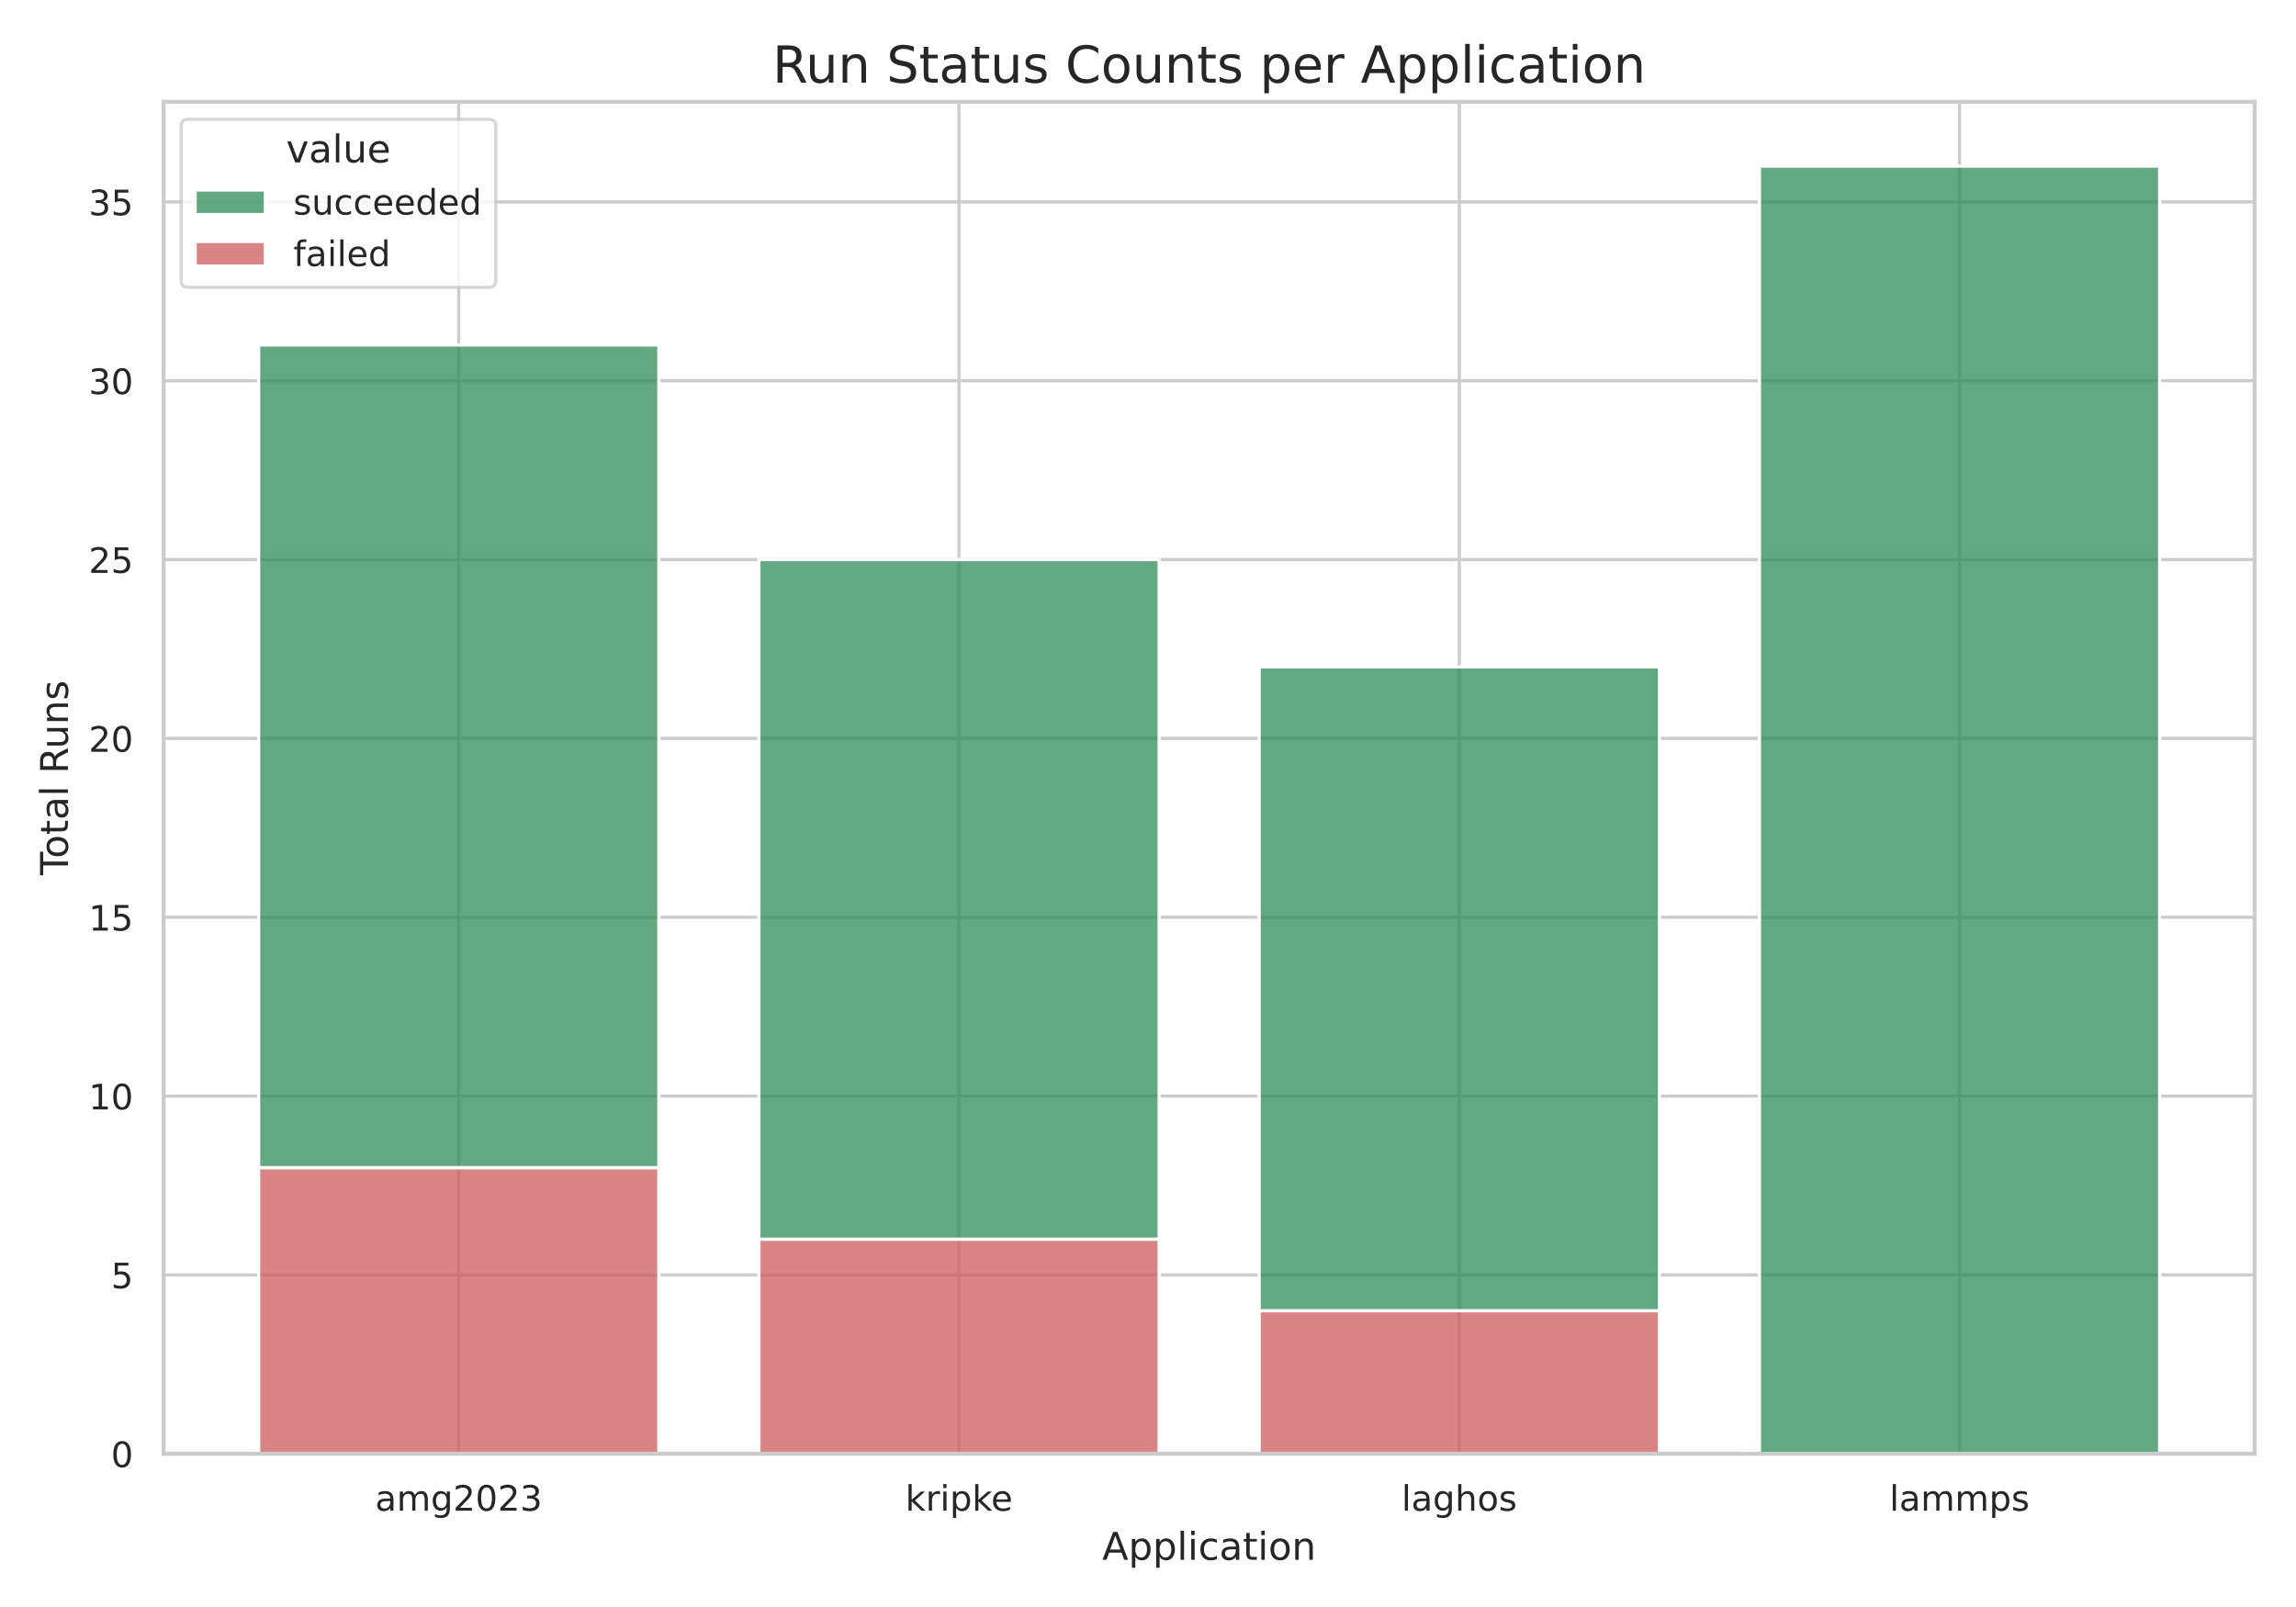
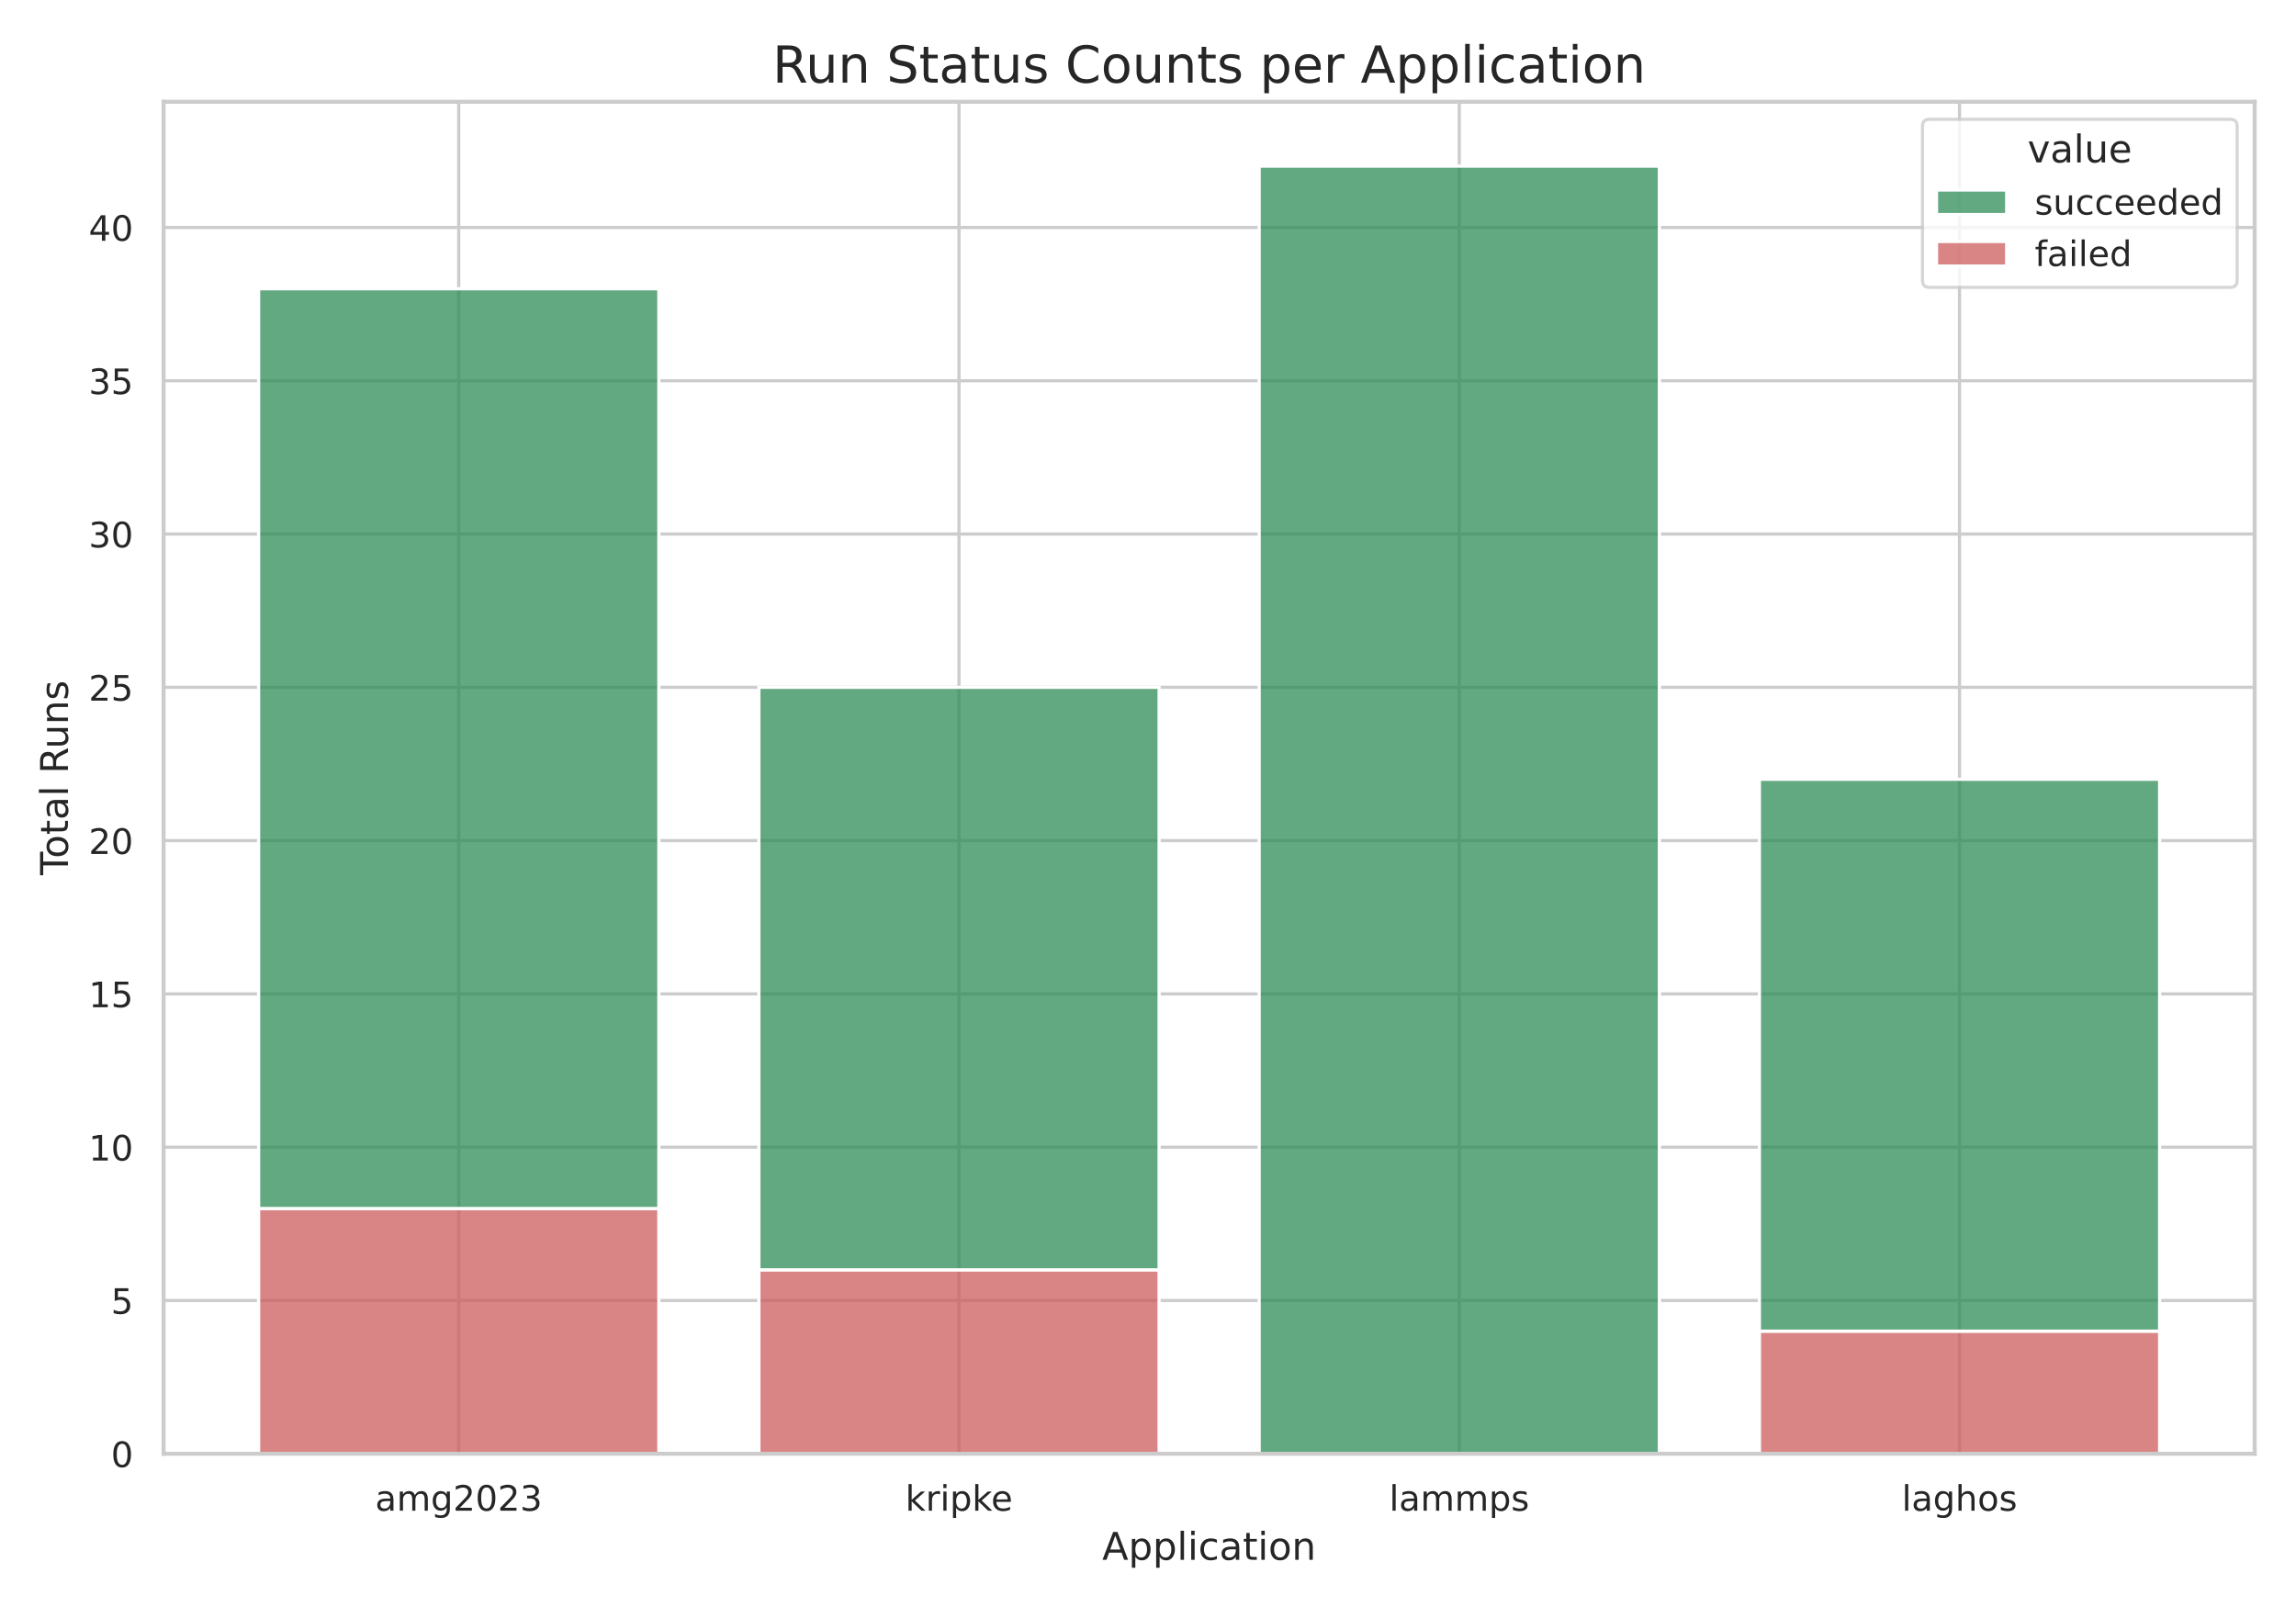
<svg xmlns="http://www.w3.org/2000/svg" xmlns:xlink="http://www.w3.org/1999/xlink" width="720pt" height="504pt" viewBox="0 0 720 504" version="1.1">
  <defs>
    <style type="text/css">*{stroke-linejoin: round; stroke-linecap: butt}</style>
  </defs>
  <g id="figure_1">
    <g id="patch_1">
      <path d="M 0 504  L 720 504  L 720 0  L 0 0  z " style="fill: #ffffff" />
    </g>
    <g id="axes_1">
      <g id="patch_2">
        <path d="M 51.3 455.94  L 707.04 455.94  L 707.04 31.92  L 51.3 31.92  z " style="fill: #ffffff" />
      </g>
      <g id="matplotlib.axis_1">
        <g id="xtick_1">
          <g id="line2d_1">
-             <path d="M 143.857 455.94  L 143.857 31.92  " clip-path="url(#pb2e0a5b4c3)" style="fill: none; stroke: #cccccc; stroke-linecap: round" />
+             <path d="M 143.857 455.94  L 143.857 31.92  " clip-path="url(#pb00f6d58a2)" style="fill: none; stroke: #cccccc; stroke-linecap: round" />
          </g>
          <g id="text_1">
            <g style="fill: #262626" transform="translate(117.6397 473.7983) scale(0.11 -0.11)">
              <defs>
                <path id="DejaVuSans-61" d="M 2194 1759  Q 1497 1759 1228 1600  Q 959 1441 959 1056  Q 959 750 1161 570  Q 1363 391 1709 391  Q 2188 391 2477 730  Q 2766 1069 2766 1631  L 2766 1759  L 2194 1759  z M 3341 1997  L 3341 0  L 2766 0  L 2766 531  Q 2569 213 2275 61  Q 1981 -91 1556 -91  Q 1019 -91 701 211  Q 384 513 384 1019  Q 384 1609 779 1909  Q 1175 2209 1959 2209  L 2766 2209  L 2766 2266  Q 2766 2663 2505 2880  Q 2244 3097 1772 3097  Q 1472 3097 1187 3025  Q 903 2953 641 2809  L 641 3341  Q 956 3463 1253 3523  Q 1550 3584 1831 3584  Q 2591 3584 2966 3190  Q 3341 2797 3341 1997  z " transform="scale(0.015625)" />
                <path id="DejaVuSans-6d" d="M 3328 2828  Q 3544 3216 3844 3400  Q 4144 3584 4550 3584  Q 5097 3584 5394 3201  Q 5691 2819 5691 2113  L 5691 0  L 5113 0  L 5113 2094  Q 5113 2597 4934 2840  Q 4756 3084 4391 3084  Q 3944 3084 3684 2787  Q 3425 2491 3425 1978  L 3425 0  L 2847 0  L 2847 2094  Q 2847 2600 2669 2842  Q 2491 3084 2119 3084  Q 1678 3084 1418 2786  Q 1159 2488 1159 1978  L 1159 0  L 581 0  L 581 3500  L 1159 3500  L 1159 2956  Q 1356 3278 1631 3431  Q 1906 3584 2284 3584  Q 2666 3584 2933 3390  Q 3200 3197 3328 2828  z " transform="scale(0.015625)" />
                <path id="DejaVuSans-67" d="M 2906 1791  Q 2906 2416 2648 2759  Q 2391 3103 1925 3103  Q 1463 3103 1205 2759  Q 947 2416 947 1791  Q 947 1169 1205 825  Q 1463 481 1925 481  Q 2391 481 2648 825  Q 2906 1169 2906 1791  z M 3481 434  Q 3481 -459 3084 -895  Q 2688 -1331 1869 -1331  Q 1566 -1331 1297 -1286  Q 1028 -1241 775 -1147  L 775 -588  Q 1028 -725 1275 -790  Q 1522 -856 1778 -856  Q 2344 -856 2625 -561  Q 2906 -266 2906 331  L 2906 616  Q 2728 306 2450 153  Q 2172 0 1784 0  Q 1141 0 747 490  Q 353 981 353 1791  Q 353 2603 747 3093  Q 1141 3584 1784 3584  Q 2172 3584 2450 3431  Q 2728 3278 2906 2969  L 2906 3500  L 3481 3500  L 3481 434  z " transform="scale(0.015625)" />
                <path id="DejaVuSans-32" d="M 1228 531  L 3431 531  L 3431 0  L 469 0  L 469 531  Q 828 903 1448 1529  Q 2069 2156 2228 2338  Q 2531 2678 2651 2914  Q 2772 3150 2772 3378  Q 2772 3750 2511 3984  Q 2250 4219 1831 4219  Q 1534 4219 1204 4116  Q 875 4013 500 3803  L 500 4441  Q 881 4594 1212 4672  Q 1544 4750 1819 4750  Q 2544 4750 2975 4387  Q 3406 4025 3406 3419  Q 3406 3131 3298 2873  Q 3191 2616 2906 2266  Q 2828 2175 2409 1742  Q 1991 1309 1228 531  z " transform="scale(0.015625)" />
                <path id="DejaVuSans-30" d="M 2034 4250  Q 1547 4250 1301 3770  Q 1056 3291 1056 2328  Q 1056 1369 1301 889  Q 1547 409 2034 409  Q 2525 409 2770 889  Q 3016 1369 3016 2328  Q 3016 3291 2770 3770  Q 2525 4250 2034 4250  z M 2034 4750  Q 2819 4750 3233 4129  Q 3647 3509 3647 2328  Q 3647 1150 3233 529  Q 2819 -91 2034 -91  Q 1250 -91 836 529  Q 422 1150 422 2328  Q 422 3509 836 4129  Q 1250 4750 2034 4750  z " transform="scale(0.015625)" />
                <path id="DejaVuSans-33" d="M 2597 2516  Q 3050 2419 3304 2112  Q 3559 1806 3559 1356  Q 3559 666 3084 287  Q 2609 -91 1734 -91  Q 1441 -91 1130 -33  Q 819 25 488 141  L 488 750  Q 750 597 1062 519  Q 1375 441 1716 441  Q 2309 441 2620 675  Q 2931 909 2931 1356  Q 2931 1769 2642 2001  Q 2353 2234 1838 2234  L 1294 2234  L 1294 2753  L 1863 2753  Q 2328 2753 2575 2939  Q 2822 3125 2822 3475  Q 2822 3834 2567 4026  Q 2313 4219 1838 4219  Q 1578 4219 1281 4162  Q 984 4106 628 3988  L 628 4550  Q 988 4650 1302 4700  Q 1616 4750 1894 4750  Q 2613 4750 3031 4423  Q 3450 4097 3450 3541  Q 3450 3153 3228 2886  Q 3006 2619 2597 2516  z " transform="scale(0.015625)" />
              </defs>
              <use xlink:href="#DejaVuSans-61" />
              <use xlink:href="#DejaVuSans-6d" x="61.279" />
              <use xlink:href="#DejaVuSans-67" x="158.691" />
              <use xlink:href="#DejaVuSans-32" x="222.168" />
              <use xlink:href="#DejaVuSans-30" x="285.791" />
              <use xlink:href="#DejaVuSans-32" x="349.414" />
              <use xlink:href="#DejaVuSans-33" x="413.037" />
            </g>
          </g>
        </g>
        <g id="xtick_2">
          <g id="line2d_2">
-             <path d="M 300.732 455.94  L 300.732 31.92  " clip-path="url(#pb2e0a5b4c3)" style="fill: none; stroke: #cccccc; stroke-linecap: round" />
+             <path d="M 300.732 455.94  L 300.732 31.92  " clip-path="url(#pb00f6d58a2)" style="fill: none; stroke: #cccccc; stroke-linecap: round" />
          </g>
          <g id="text_2">
            <g style="fill: #262626" transform="translate(283.897 473.7983) scale(0.11 -0.11)">
              <defs>
                <path id="DejaVuSans-6b" d="M 581 4863  L 1159 4863  L 1159 1991  L 2875 3500  L 3609 3500  L 1753 1863  L 3688 0  L 2938 0  L 1159 1709  L 1159 0  L 581 0  L 581 4863  z " transform="scale(0.015625)" />
                <path id="DejaVuSans-72" d="M 2631 2963  Q 2534 3019 2420 3045  Q 2306 3072 2169 3072  Q 1681 3072 1420 2755  Q 1159 2438 1159 1844  L 1159 0  L 581 0  L 581 3500  L 1159 3500  L 1159 2956  Q 1341 3275 1631 3429  Q 1922 3584 2338 3584  Q 2397 3584 2469 3576  Q 2541 3569 2628 3553  L 2631 2963  z " transform="scale(0.015625)" />
                <path id="DejaVuSans-69" d="M 603 3500  L 1178 3500  L 1178 0  L 603 0  L 603 3500  z M 603 4863  L 1178 4863  L 1178 4134  L 603 4134  L 603 4863  z " transform="scale(0.015625)" />
                <path id="DejaVuSans-70" d="M 1159 525  L 1159 -1331  L 581 -1331  L 581 3500  L 1159 3500  L 1159 2969  Q 1341 3281 1617 3432  Q 1894 3584 2278 3584  Q 2916 3584 3314 3078  Q 3713 2572 3713 1747  Q 3713 922 3314 415  Q 2916 -91 2278 -91  Q 1894 -91 1617 61  Q 1341 213 1159 525  z M 3116 1747  Q 3116 2381 2855 2742  Q 2594 3103 2138 3103  Q 1681 3103 1420 2742  Q 1159 2381 1159 1747  Q 1159 1113 1420 752  Q 1681 391 2138 391  Q 2594 391 2855 752  Q 3116 1113 3116 1747  z " transform="scale(0.015625)" />
                <path id="DejaVuSans-65" d="M 3597 1894  L 3597 1613  L 953 1613  Q 991 1019 1311 708  Q 1631 397 2203 397  Q 2534 397 2845 478  Q 3156 559 3463 722  L 3463 178  Q 3153 47 2828 -22  Q 2503 -91 2169 -91  Q 1331 -91 842 396  Q 353 884 353 1716  Q 353 2575 817 3079  Q 1281 3584 2069 3584  Q 2775 3584 3186 3129  Q 3597 2675 3597 1894  z M 3022 2063  Q 3016 2534 2758 2815  Q 2500 3097 2075 3097  Q 1594 3097 1305 2825  Q 1016 2553 972 2059  L 3022 2063  z " transform="scale(0.015625)" />
              </defs>
              <use xlink:href="#DejaVuSans-6b" />
              <use xlink:href="#DejaVuSans-72" x="57.91" />
              <use xlink:href="#DejaVuSans-69" x="99.023" />
              <use xlink:href="#DejaVuSans-70" x="126.807" />
              <use xlink:href="#DejaVuSans-6b" x="190.283" />
              <use xlink:href="#DejaVuSans-65" x="244.568" />
            </g>
          </g>
        </g>
        <g id="xtick_3">
          <g id="line2d_3">
-             <path d="M 457.608 455.94  L 457.608 31.92  " clip-path="url(#pb2e0a5b4c3)" style="fill: none; stroke: #cccccc; stroke-linecap: round" />
+             <path d="M 457.608 455.94  L 457.608 31.92  " clip-path="url(#pb00f6d58a2)" style="fill: none; stroke: #cccccc; stroke-linecap: round" />
          </g>
          <g id="text_3">
-             <g style="fill: #262626" transform="translate(439.5016 473.7983) scale(0.11 -0.11)">
+             <g style="fill: #262626" transform="translate(435.6379 473.7983) scale(0.11 -0.11)">
              <defs>
                <path id="DejaVuSans-6c" d="M 603 4863  L 1178 4863  L 1178 0  L 603 0  L 603 4863  z " transform="scale(0.015625)" />
+                 <path id="DejaVuSans-73" d="M 2834 3397  L 2834 2853  Q 2591 2978 2328 3040  Q 2066 3103 1784 3103  Q 1356 3103 1142 2972  Q 928 2841 928 2578  Q 928 2378 1081 2264  Q 1234 2150 1697 2047  L 1894 2003  Q 2506 1872 2764 1633  Q 3022 1394 3022 966  Q 3022 478 2636 193  Q 2250 -91 1575 -91  Q 1294 -91 989 -36  Q 684 19 347 128  L 347 722  Q 666 556 975 473  Q 1284 391 1588 391  Q 1994 391 2212 530  Q 2431 669 2431 922  Q 2431 1156 2273 1281  Q 2116 1406 1581 1522  L 1381 1569  Q 847 1681 609 1914  Q 372 2147 372 2553  Q 372 3047 722 3315  Q 1072 3584 1716 3584  Q 2034 3584 2315 3537  Q 2597 3491 2834 3397  z " transform="scale(0.015625)" />
+               </defs>
+               <use xlink:href="#DejaVuSans-6c" />
+               <use xlink:href="#DejaVuSans-61" x="27.783" />
+               <use xlink:href="#DejaVuSans-6d" x="89.062" />
+               <use xlink:href="#DejaVuSans-6d" x="186.475" />
+               <use xlink:href="#DejaVuSans-70" x="283.887" />
+               <use xlink:href="#DejaVuSans-73" x="347.363" />
+             </g>
+           </g>
+         </g>
+         <g id="xtick_4">
+           <g id="line2d_4">
+             <path d="M 614.483 455.94  L 614.483 31.92  " clip-path="url(#pb00f6d58a2)" style="fill: none; stroke: #cccccc; stroke-linecap: round" />
+           </g>
+           <g id="text_4">
+             <g style="fill: #262626" transform="translate(596.3772 473.7983) scale(0.11 -0.11)">
+               <defs>
                <path id="DejaVuSans-68" d="M 3513 2113  L 3513 0  L 2938 0  L 2938 2094  Q 2938 2591 2744 2837  Q 2550 3084 2163 3084  Q 1697 3084 1428 2787  Q 1159 2491 1159 1978  L 1159 0  L 581 0  L 581 4863  L 1159 4863  L 1159 2956  Q 1366 3272 1645 3428  Q 1925 3584 2291 3584  Q 2894 3584 3203 3211  Q 3513 2838 3513 2113  z " transform="scale(0.015625)" />
                <path id="DejaVuSans-6f" d="M 1959 3097  Q 1497 3097 1228 2736  Q 959 2375 959 1747  Q 959 1119 1226 758  Q 1494 397 1959 397  Q 2419 397 2687 759  Q 2956 1122 2956 1747  Q 2956 2369 2687 2733  Q 2419 3097 1959 3097  z M 1959 3584  Q 2709 3584 3137 3096  Q 3566 2609 3566 1747  Q 3566 888 3137 398  Q 2709 -91 1959 -91  Q 1206 -91 779 398  Q 353 888 353 1747  Q 353 2609 779 3096  Q 1206 3584 1959 3584  z " transform="scale(0.015625)" />
-                 <path id="DejaVuSans-73" d="M 2834 3397  L 2834 2853  Q 2591 2978 2328 3040  Q 2066 3103 1784 3103  Q 1356 3103 1142 2972  Q 928 2841 928 2578  Q 928 2378 1081 2264  Q 1234 2150 1697 2047  L 1894 2003  Q 2506 1872 2764 1633  Q 3022 1394 3022 966  Q 3022 478 2636 193  Q 2250 -91 1575 -91  Q 1294 -91 989 -36  Q 684 19 347 128  L 347 722  Q 666 556 975 473  Q 1284 391 1588 391  Q 1994 391 2212 530  Q 2431 669 2431 922  Q 2431 1156 2273 1281  Q 2116 1406 1581 1522  L 1381 1569  Q 847 1681 609 1914  Q 372 2147 372 2553  Q 372 3047 722 3315  Q 1072 3584 1716 3584  Q 2034 3584 2315 3537  Q 2597 3491 2834 3397  z " transform="scale(0.015625)" />
              </defs>
              <use xlink:href="#DejaVuSans-6c" />
              <use xlink:href="#DejaVuSans-61" x="27.783" />
              <use xlink:href="#DejaVuSans-67" x="89.062" />
              <use xlink:href="#DejaVuSans-68" x="152.539" />
              <use xlink:href="#DejaVuSans-6f" x="215.918" />
              <use xlink:href="#DejaVuSans-73" x="277.1" />
-             </g>
-           </g>
-         </g>
-         <g id="xtick_4">
-           <g id="line2d_4">
-             <path d="M 614.483 455.94  L 614.483 31.92  " clip-path="url(#pb2e0a5b4c3)" style="fill: none; stroke: #cccccc; stroke-linecap: round" />
-           </g>
-           <g id="text_4">
-             <g style="fill: #262626" transform="translate(592.5135 473.7983) scale(0.11 -0.11)">
-               <use xlink:href="#DejaVuSans-6c" />
-               <use xlink:href="#DejaVuSans-61" x="27.783" />
-               <use xlink:href="#DejaVuSans-6d" x="89.062" />
-               <use xlink:href="#DejaVuSans-6d" x="186.475" />
-               <use xlink:href="#DejaVuSans-70" x="283.887" />
-               <use xlink:href="#DejaVuSans-73" x="347.363" />
            </g>
          </g>
        </g>
        <g id="text_5">
          <g style="fill: #262626" transform="translate(345.645 489.2041) scale(0.12 -0.12)">
            <defs>
              <path id="DejaVuSans-41" d="M 2188 4044  L 1331 1722  L 3047 1722  L 2188 4044  z M 1831 4666  L 2547 4666  L 4325 0  L 3669 0  L 3244 1197  L 1141 1197  L 716 0  L 50 0  L 1831 4666  z " transform="scale(0.015625)" />
              <path id="DejaVuSans-63" d="M 3122 3366  L 3122 2828  Q 2878 2963 2633 3030  Q 2388 3097 2138 3097  Q 1578 3097 1268 2742  Q 959 2388 959 1747  Q 959 1106 1268 751  Q 1578 397 2138 397  Q 2388 397 2633 464  Q 2878 531 3122 666  L 3122 134  Q 2881 22 2623 -34  Q 2366 -91 2075 -91  Q 1284 -91 818 406  Q 353 903 353 1747  Q 353 2603 823 3093  Q 1294 3584 2113 3584  Q 2378 3584 2631 3529  Q 2884 3475 3122 3366  z " transform="scale(0.015625)" />
              <path id="DejaVuSans-74" d="M 1172 4494  L 1172 3500  L 2356 3500  L 2356 3053  L 1172 3053  L 1172 1153  Q 1172 725 1289 603  Q 1406 481 1766 481  L 2356 481  L 2356 0  L 1766 0  Q 1100 0 847 248  Q 594 497 594 1153  L 594 3053  L 172 3053  L 172 3500  L 594 3500  L 594 4494  L 1172 4494  z " transform="scale(0.015625)" />
              <path id="DejaVuSans-6e" d="M 3513 2113  L 3513 0  L 2938 0  L 2938 2094  Q 2938 2591 2744 2837  Q 2550 3084 2163 3084  Q 1697 3084 1428 2787  Q 1159 2491 1159 1978  L 1159 0  L 581 0  L 581 3500  L 1159 3500  L 1159 2956  Q 1366 3272 1645 3428  Q 1925 3584 2291 3584  Q 2894 3584 3203 3211  Q 3513 2838 3513 2113  z " transform="scale(0.015625)" />
            </defs>
            <use xlink:href="#DejaVuSans-41" />
            <use xlink:href="#DejaVuSans-70" x="68.408" />
            <use xlink:href="#DejaVuSans-70" x="131.885" />
            <use xlink:href="#DejaVuSans-6c" x="195.361" />
            <use xlink:href="#DejaVuSans-69" x="223.145" />
            <use xlink:href="#DejaVuSans-63" x="250.928" />
            <use xlink:href="#DejaVuSans-61" x="305.908" />
            <use xlink:href="#DejaVuSans-74" x="367.188" />
            <use xlink:href="#DejaVuSans-69" x="406.396" />
            <use xlink:href="#DejaVuSans-6f" x="434.18" />
            <use xlink:href="#DejaVuSans-6e" x="495.361" />
          </g>
        </g>
      </g>
      <g id="matplotlib.axis_2">
        <g id="ytick_1">
          <g id="line2d_5">
-             <path d="M 51.3 455.94  L 707.04 455.94  " clip-path="url(#pb2e0a5b4c3)" style="fill: none; stroke: #cccccc; stroke-linecap: round" />
+             <path d="M 51.3 455.94  L 707.04 455.94  " clip-path="url(#pb00f6d58a2)" style="fill: none; stroke: #cccccc; stroke-linecap: round" />
          </g>
          <g id="text_6">
            <g style="fill: #262626" transform="translate(34.80125 460.1191) scale(0.11 -0.11)">
              <use xlink:href="#DejaVuSans-30" />
            </g>
          </g>
        </g>
        <g id="ytick_2">
          <g id="line2d_6">
-             <path d="M 51.3 399.853  L 707.04 399.853  " clip-path="url(#pb2e0a5b4c3)" style="fill: none; stroke: #cccccc; stroke-linecap: round" />
+             <path d="M 51.3 407.865  L 707.04 407.865  " clip-path="url(#pb00f6d58a2)" style="fill: none; stroke: #cccccc; stroke-linecap: round" />
          </g>
          <g id="text_7">
-             <g style="fill: #262626" transform="translate(34.80125 404.0318) scale(0.11 -0.11)">
+             <g style="fill: #262626" transform="translate(34.80125 412.0443) scale(0.11 -0.11)">
              <defs>
                <path id="DejaVuSans-35" d="M 691 4666  L 3169 4666  L 3169 4134  L 1269 4134  L 1269 2991  Q 1406 3038 1543 3061  Q 1681 3084 1819 3084  Q 2600 3084 3056 2656  Q 3513 2228 3513 1497  Q 3513 744 3044 326  Q 2575 -91 1722 -91  Q 1428 -91 1123 -41  Q 819 9 494 109  L 494 744  Q 775 591 1075 516  Q 1375 441 1709 441  Q 2250 441 2565 725  Q 2881 1009 2881 1497  Q 2881 1984 2565 2268  Q 2250 2553 1709 2553  Q 1456 2553 1204 2497  Q 953 2441 691 2322  L 691 4666  z " transform="scale(0.015625)" />
              </defs>
              <use xlink:href="#DejaVuSans-35" />
            </g>
          </g>
        </g>
        <g id="ytick_3">
          <g id="line2d_7">
-             <path d="M 51.3 343.765  L 707.04 343.765  " clip-path="url(#pb2e0a5b4c3)" style="fill: none; stroke: #cccccc; stroke-linecap: round" />
+             <path d="M 51.3 359.79  L 707.04 359.79  " clip-path="url(#pb00f6d58a2)" style="fill: none; stroke: #cccccc; stroke-linecap: round" />
          </g>
          <g id="text_8">
-             <g style="fill: #262626" transform="translate(27.8025 347.9445) scale(0.11 -0.11)">
+             <g style="fill: #262626" transform="translate(27.8025 363.9695) scale(0.11 -0.11)">
              <defs>
                <path id="DejaVuSans-31" d="M 794 531  L 1825 531  L 1825 4091  L 703 3866  L 703 4441  L 1819 4666  L 2450 4666  L 2450 531  L 3481 531  L 3481 0  L 794 0  L 794 531  z " transform="scale(0.015625)" />
              </defs>
              <use xlink:href="#DejaVuSans-31" />
              <use xlink:href="#DejaVuSans-30" x="63.623" />
            </g>
          </g>
        </g>
        <g id="ytick_4">
          <g id="line2d_8">
-             <path d="M 51.3 287.678  L 707.04 287.678  " clip-path="url(#pb2e0a5b4c3)" style="fill: none; stroke: #cccccc; stroke-linecap: round" />
+             <path d="M 51.3 311.716  L 707.04 311.716  " clip-path="url(#pb00f6d58a2)" style="fill: none; stroke: #cccccc; stroke-linecap: round" />
          </g>
          <g id="text_9">
-             <g style="fill: #262626" transform="translate(27.8025 291.8572) scale(0.11 -0.11)">
+             <g style="fill: #262626" transform="translate(27.8025 315.8947) scale(0.11 -0.11)">
              <use xlink:href="#DejaVuSans-31" />
              <use xlink:href="#DejaVuSans-35" x="63.623" />
            </g>
          </g>
        </g>
        <g id="ytick_5">
          <g id="line2d_9">
-             <path d="M 51.3 231.591  L 707.04 231.591  " clip-path="url(#pb2e0a5b4c3)" style="fill: none; stroke: #cccccc; stroke-linecap: round" />
+             <path d="M 51.3 263.641  L 707.04 263.641  " clip-path="url(#pb00f6d58a2)" style="fill: none; stroke: #cccccc; stroke-linecap: round" />
          </g>
          <g id="text_10">
-             <g style="fill: #262626" transform="translate(27.8025 235.7699) scale(0.11 -0.11)">
+             <g style="fill: #262626" transform="translate(27.8025 267.8198) scale(0.11 -0.11)">
              <use xlink:href="#DejaVuSans-32" />
              <use xlink:href="#DejaVuSans-30" x="63.623" />
            </g>
          </g>
        </g>
        <g id="ytick_6">
          <g id="line2d_10">
-             <path d="M 51.3 175.503  L 707.04 175.503  " clip-path="url(#pb2e0a5b4c3)" style="fill: none; stroke: #cccccc; stroke-linecap: round" />
+             <path d="M 51.3 215.566  L 707.04 215.566  " clip-path="url(#pb00f6d58a2)" style="fill: none; stroke: #cccccc; stroke-linecap: round" />
          </g>
          <g id="text_11">
-             <g style="fill: #262626" transform="translate(27.8025 179.6826) scale(0.11 -0.11)">
+             <g style="fill: #262626" transform="translate(27.8025 219.745) scale(0.11 -0.11)">
              <use xlink:href="#DejaVuSans-32" />
              <use xlink:href="#DejaVuSans-35" x="63.623" />
            </g>
          </g>
        </g>
        <g id="ytick_7">
          <g id="line2d_11">
-             <path d="M 51.3 119.416  L 707.04 119.416  " clip-path="url(#pb2e0a5b4c3)" style="fill: none; stroke: #cccccc; stroke-linecap: round" />
+             <path d="M 51.3 167.491  L 707.04 167.491  " clip-path="url(#pb00f6d58a2)" style="fill: none; stroke: #cccccc; stroke-linecap: round" />
          </g>
          <g id="text_12">
+             <g style="fill: #262626" transform="translate(27.8025 171.6702) scale(0.11 -0.11)">
+               <use xlink:href="#DejaVuSans-33" />
+               <use xlink:href="#DejaVuSans-30" x="63.623" />
+             </g>
+           </g>
+         </g>
+         <g id="ytick_8">
+           <g id="line2d_12">
+             <path d="M 51.3 119.416  L 707.04 119.416  " clip-path="url(#pb00f6d58a2)" style="fill: none; stroke: #cccccc; stroke-linecap: round" />
+           </g>
+           <g id="text_13">
            <g style="fill: #262626" transform="translate(27.8025 123.5953) scale(0.11 -0.11)">
              <use xlink:href="#DejaVuSans-33" />
+               <use xlink:href="#DejaVuSans-35" x="63.623" />
+             </g>
+           </g>
+         </g>
+         <g id="ytick_9">
+           <g id="line2d_13">
+             <path d="M 51.3 71.341  L 707.04 71.341  " clip-path="url(#pb00f6d58a2)" style="fill: none; stroke: #cccccc; stroke-linecap: round" />
+           </g>
+           <g id="text_14">
+             <g style="fill: #262626" transform="translate(27.8025 75.5205) scale(0.11 -0.11)">
+               <defs>
+                 <path id="DejaVuSans-34" d="M 2419 4116  L 825 1625  L 2419 1625  L 2419 4116  z M 2253 4666  L 3047 4666  L 3047 1625  L 3713 1625  L 3713 1100  L 3047 1100  L 3047 0  L 2419 0  L 2419 1100  L 313 1100  L 313 1709  L 2253 4666  z " transform="scale(0.015625)" />
+               </defs>
+               <use xlink:href="#DejaVuSans-34" />
              <use xlink:href="#DejaVuSans-30" x="63.623" />
            </g>
          </g>
        </g>
-         <g id="ytick_8">
-           <g id="line2d_12">
-             <path d="M 51.3 63.329  L 707.04 63.329  " clip-path="url(#pb2e0a5b4c3)" style="fill: none; stroke: #cccccc; stroke-linecap: round" />
-           </g>
-           <g id="text_13">
-             <g style="fill: #262626" transform="translate(27.8025 67.50803) scale(0.11 -0.11)">
-               <use xlink:href="#DejaVuSans-33" />
-               <use xlink:href="#DejaVuSans-35" x="63.623" />
-             </g>
-           </g>
-         </g>
-         <g id="text_14">
+         <g id="text_15">
          <g style="fill: #262626" transform="translate(21.30688 274.4784) rotate(-90) scale(0.12 -0.12)">
            <defs>
              <path id="DejaVuSans-54" d="M -19 4666  L 3928 4666  L 3928 4134  L 2272 4134  L 2272 0  L 1638 0  L 1638 4134  L -19 4134  L -19 4666  z " transform="scale(0.015625)" />
              <path id="DejaVuSans-20" transform="scale(0.015625)" />
              <path id="DejaVuSans-52" d="M 2841 2188  Q 3044 2119 3236 1894  Q 3428 1669 3622 1275  L 4263 0  L 3584 0  L 2988 1197  Q 2756 1666 2539 1819  Q 2322 1972 1947 1972  L 1259 1972  L 1259 0  L 628 0  L 628 4666  L 2053 4666  Q 2853 4666 3247 4331  Q 3641 3997 3641 3322  Q 3641 2881 3436 2590  Q 3231 2300 2841 2188  z M 1259 4147  L 1259 2491  L 2053 2491  Q 2509 2491 2742 2702  Q 2975 2913 2975 3322  Q 2975 3731 2742 3939  Q 2509 4147 2053 4147  L 1259 4147  z " transform="scale(0.015625)" />
              <path id="DejaVuSans-75" d="M 544 1381  L 544 3500  L 1119 3500  L 1119 1403  Q 1119 906 1312 657  Q 1506 409 1894 409  Q 2359 409 2629 706  Q 2900 1003 2900 1516  L 2900 3500  L 3475 3500  L 3475 0  L 2900 0  L 2900 538  Q 2691 219 2414 64  Q 2138 -91 1772 -91  Q 1169 -91 856 284  Q 544 659 544 1381  z M 1991 3584  L 1991 3584  z " transform="scale(0.015625)" />
            </defs>
            <use xlink:href="#DejaVuSans-54" />
            <use xlink:href="#DejaVuSans-6f" x="44.084" />
            <use xlink:href="#DejaVuSans-74" x="105.266" />
            <use xlink:href="#DejaVuSans-61" x="144.475" />
            <use xlink:href="#DejaVuSans-6c" x="205.754" />
            <use xlink:href="#DejaVuSans-20" x="233.537" />
            <use xlink:href="#DejaVuSans-52" x="265.324" />
            <use xlink:href="#DejaVuSans-75" x="330.307" />
            <use xlink:href="#DejaVuSans-6e" x="393.686" />
            <use xlink:href="#DejaVuSans-73" x="457.064" />
          </g>
        </g>
      </g>
      <g id="patch_3">
-         <path d="M 81.106 455.94  L 206.607 455.94  L 206.607 366.2  L 81.106 366.2  z " clip-path="url(#pb2e0a5b4c3)" style="fill: #cd5c5c; fill-opacity: 0.75; stroke: #ffffff; stroke-linejoin: miter" />
+         <path d="M 81.106 455.94  L 206.607 455.94  L 206.607 379.02  L 81.106 379.02  z " clip-path="url(#pb00f6d58a2)" style="fill: #cd5c5c; fill-opacity: 0.75; stroke: #ffffff; stroke-linejoin: miter" />
      </g>
      <g id="patch_4">
-         <path d="M 237.982 455.94  L 363.482 455.94  L 363.482 388.635  L 237.982 388.635  z " clip-path="url(#pb2e0a5b4c3)" style="fill: #cd5c5c; fill-opacity: 0.75; stroke: #ffffff; stroke-linejoin: miter" />
+         <path d="M 237.982 455.94  L 363.482 455.94  L 363.482 398.25  L 237.982 398.25  z " clip-path="url(#pb00f6d58a2)" style="fill: #cd5c5c; fill-opacity: 0.75; stroke: #ffffff; stroke-linejoin: miter" />
      </g>
      <g id="patch_5">
-         <path d="M 394.858 455.94  L 520.358 455.94  L 520.358 411.07  L 394.858 411.07  z " clip-path="url(#pb2e0a5b4c3)" style="fill: #cd5c5c; fill-opacity: 0.75; stroke: #ffffff; stroke-linejoin: miter" />
+         <path d="M 394.858 455.94  L 520.358 455.94  L 520.358 455.94  L 394.858 455.94  z " clip-path="url(#pb00f6d58a2)" style="fill: #cd5c5c; fill-opacity: 0.75; stroke: #ffffff; stroke-linejoin: miter" />
      </g>
      <g id="patch_6">
-         <path d="M 551.733 455.94  L 677.234 455.94  L 677.234 455.94  L 551.733 455.94  z " clip-path="url(#pb2e0a5b4c3)" style="fill: #cd5c5c; fill-opacity: 0.75; stroke: #ffffff; stroke-linejoin: miter" />
+         <path d="M 551.733 455.94  L 677.234 455.94  L 677.234 417.48  L 551.733 417.48  z " clip-path="url(#pb00f6d58a2)" style="fill: #cd5c5c; fill-opacity: 0.75; stroke: #ffffff; stroke-linejoin: miter" />
      </g>
      <g id="patch_7">
-         <path d="M 81.106 366.2  L 206.607 366.2  L 206.607 108.199  L 81.106 108.199  z " clip-path="url(#pb2e0a5b4c3)" style="fill: #2e8b57; fill-opacity: 0.75; stroke: #ffffff; stroke-linejoin: miter" />
+         <path d="M 81.106 379.02  L 206.607 379.02  L 206.607 90.571  L 81.106 90.571  z " clip-path="url(#pb00f6d58a2)" style="fill: #2e8b57; fill-opacity: 0.75; stroke: #ffffff; stroke-linejoin: miter" />
      </g>
      <g id="patch_8">
-         <path d="M 237.982 388.635  L 363.482 388.635  L 363.482 175.503  L 237.982 175.503  z " clip-path="url(#pb2e0a5b4c3)" style="fill: #2e8b57; fill-opacity: 0.75; stroke: #ffffff; stroke-linejoin: miter" />
+         <path d="M 237.982 398.25  L 363.482 398.25  L 363.482 215.566  L 237.982 215.566  z " clip-path="url(#pb00f6d58a2)" style="fill: #2e8b57; fill-opacity: 0.75; stroke: #ffffff; stroke-linejoin: miter" />
      </g>
      <g id="patch_9">
-         <path d="M 394.858 411.07  L 520.358 411.07  L 520.358 209.156  L 394.858 209.156  z " clip-path="url(#pb2e0a5b4c3)" style="fill: #2e8b57; fill-opacity: 0.75; stroke: #ffffff; stroke-linejoin: miter" />
+         <path d="M 394.858 455.94  L 520.358 455.94  L 520.358 52.111  L 394.858 52.111  z " clip-path="url(#pb00f6d58a2)" style="fill: #2e8b57; fill-opacity: 0.75; stroke: #ffffff; stroke-linejoin: miter" />
      </g>
      <g id="patch_10">
-         <path d="M 551.733 455.94  L 677.234 455.94  L 677.234 52.111  L 551.733 52.111  z " clip-path="url(#pb2e0a5b4c3)" style="fill: #2e8b57; fill-opacity: 0.75; stroke: #ffffff; stroke-linejoin: miter" />
+         <path d="M 551.733 417.48  L 677.234 417.48  L 677.234 244.411  L 551.733 244.411  z " clip-path="url(#pb00f6d58a2)" style="fill: #2e8b57; fill-opacity: 0.75; stroke: #ffffff; stroke-linejoin: miter" />
      </g>
      <g id="patch_11">
        <path d="M 51.3 455.94  L 51.3 31.92  " style="fill: none; stroke: #cccccc; stroke-width: 1.25; stroke-linejoin: miter; stroke-linecap: square" />
      </g>
      <g id="patch_12">
        <path d="M 707.04 455.94  L 707.04 31.92  " style="fill: none; stroke: #cccccc; stroke-width: 1.25; stroke-linejoin: miter; stroke-linecap: square" />
      </g>
      <g id="patch_13">
        <path d="M 51.3 455.94  L 707.04 455.94  " style="fill: none; stroke: #cccccc; stroke-width: 1.25; stroke-linejoin: miter; stroke-linecap: square" />
      </g>
      <g id="patch_14">
        <path d="M 51.3 31.92  L 707.04 31.92  " style="fill: none; stroke: #cccccc; stroke-width: 1.25; stroke-linejoin: miter; stroke-linecap: square" />
      </g>
-       <g id="text_15">
+       <g id="text_16">
        <g style="fill: #262626" transform="translate(242.255 25.92) scale(0.16 -0.16)">
          <defs>
            <path id="DejaVuSans-53" d="M 3425 4513  L 3425 3897  Q 3066 4069 2747 4153  Q 2428 4238 2131 4238  Q 1616 4238 1336 4038  Q 1056 3838 1056 3469  Q 1056 3159 1242 3001  Q 1428 2844 1947 2747  L 2328 2669  Q 3034 2534 3370 2195  Q 3706 1856 3706 1288  Q 3706 609 3251 259  Q 2797 -91 1919 -91  Q 1588 -91 1214 -16  Q 841 59 441 206  L 441 856  Q 825 641 1194 531  Q 1563 422 1919 422  Q 2459 422 2753 634  Q 3047 847 3047 1241  Q 3047 1584 2836 1778  Q 2625 1972 2144 2069  L 1759 2144  Q 1053 2284 737 2584  Q 422 2884 422 3419  Q 422 4038 858 4394  Q 1294 4750 2059 4750  Q 2388 4750 2728 4690  Q 3069 4631 3425 4513  z " transform="scale(0.015625)" />
            <path id="DejaVuSans-43" d="M 4122 4306  L 4122 3641  Q 3803 3938 3442 4084  Q 3081 4231 2675 4231  Q 1875 4231 1450 3742  Q 1025 3253 1025 2328  Q 1025 1406 1450 917  Q 1875 428 2675 428  Q 3081 428 3442 575  Q 3803 722 4122 1019  L 4122 359  Q 3791 134 3420 21  Q 3050 -91 2638 -91  Q 1578 -91 968 557  Q 359 1206 359 2328  Q 359 3453 968 4101  Q 1578 4750 2638 4750  Q 3056 4750 3426 4639  Q 3797 4528 4122 4306  z " transform="scale(0.015625)" />
          </defs>
          <use xlink:href="#DejaVuSans-52" />
          <use xlink:href="#DejaVuSans-75" x="64.982" />
          <use xlink:href="#DejaVuSans-6e" x="128.361" />
          <use xlink:href="#DejaVuSans-20" x="191.74" />
          <use xlink:href="#DejaVuSans-53" x="223.527" />
          <use xlink:href="#DejaVuSans-74" x="287.004" />
          <use xlink:href="#DejaVuSans-61" x="326.213" />
          <use xlink:href="#DejaVuSans-74" x="387.492" />
          <use xlink:href="#DejaVuSans-75" x="426.701" />
          <use xlink:href="#DejaVuSans-73" x="490.08" />
          <use xlink:href="#DejaVuSans-20" x="542.18" />
          <use xlink:href="#DejaVuSans-43" x="573.967" />
          <use xlink:href="#DejaVuSans-6f" x="643.791" />
          <use xlink:href="#DejaVuSans-75" x="704.973" />
          <use xlink:href="#DejaVuSans-6e" x="768.352" />
          <use xlink:href="#DejaVuSans-74" x="831.73" />
          <use xlink:href="#DejaVuSans-73" x="870.939" />
          <use xlink:href="#DejaVuSans-20" x="923.039" />
          <use xlink:href="#DejaVuSans-70" x="954.826" />
          <use xlink:href="#DejaVuSans-65" x="1018.303" />
          <use xlink:href="#DejaVuSans-72" x="1079.826" />
          <use xlink:href="#DejaVuSans-20" x="1120.939" />
          <use xlink:href="#DejaVuSans-41" x="1152.727" />
          <use xlink:href="#DejaVuSans-70" x="1221.135" />
          <use xlink:href="#DejaVuSans-70" x="1284.611" />
          <use xlink:href="#DejaVuSans-6c" x="1348.088" />
          <use xlink:href="#DejaVuSans-69" x="1375.871" />
          <use xlink:href="#DejaVuSans-63" x="1403.654" />
          <use xlink:href="#DejaVuSans-61" x="1458.635" />
          <use xlink:href="#DejaVuSans-74" x="1519.914" />
          <use xlink:href="#DejaVuSans-69" x="1559.123" />
          <use xlink:href="#DejaVuSans-6f" x="1586.906" />
          <use xlink:href="#DejaVuSans-6e" x="1648.088" />
        </g>
      </g>
      <g id="legend_1">
        <g id="patch_15">
-           <path d="M 59 90.126  L 153.27 90.126  Q 155.47 90.126 155.47 87.926  L 155.47 39.62  Q 155.47 37.42 153.27 37.42  L 59 37.42  Q 56.8 37.42 56.8 39.62  L 56.8 87.926  Q 56.8 90.126 59 90.126  z " style="fill: #ffffff; opacity: 0.8; stroke: #cccccc; stroke-linejoin: miter" />
-         </g>
-         <g id="text_16">
-           <g style="fill: #262626" transform="translate(89.74563 50.93812) scale(0.12 -0.12)">
+           <path d="M 605.07 90.126  L 699.34 90.126  Q 701.54 90.126 701.54 87.926  L 701.54 39.62  Q 701.54 37.42 699.34 37.42  L 605.07 37.42  Q 602.87 37.42 602.87 39.62  L 602.87 87.926  Q 602.87 90.126 605.07 90.126  z " style="fill: #ffffff; opacity: 0.8; stroke: #cccccc; stroke-linejoin: miter" />
+         </g>
+         <g id="text_17">
+           <g style="fill: #262626" transform="translate(635.8156 50.93812) scale(0.12 -0.12)">
            <defs>
              <path id="DejaVuSans-76" d="M 191 3500  L 800 3500  L 1894 563  L 2988 3500  L 3597 3500  L 2284 0  L 1503 0  L 191 3500  z " transform="scale(0.015625)" />
            </defs>
            <use xlink:href="#DejaVuSans-76" />
            <use xlink:href="#DejaVuSans-61" x="59.18" />
            <use xlink:href="#DejaVuSans-6c" x="120.459" />
            <use xlink:href="#DejaVuSans-75" x="148.242" />
            <use xlink:href="#DejaVuSans-65" x="211.621" />
          </g>
        </g>
        <g id="patch_16">
-           <path d="M 61.2 67.292  L 83.2 67.292  L 83.2 59.592  L 61.2 59.592  z " style="fill: #2e8b57; fill-opacity: 0.75; stroke: #ffffff; stroke-linejoin: miter" />
-         </g>
-         <g id="text_17">
-           <g style="fill: #262626" transform="translate(92 67.29203) scale(0.11 -0.11)">
+           <path d="M 607.27 67.292  L 629.27 67.292  L 629.27 59.592  L 607.27 59.592  z " style="fill: #2e8b57; fill-opacity: 0.75; stroke: #ffffff; stroke-linejoin: miter" />
+         </g>
+         <g id="text_18">
+           <g style="fill: #262626" transform="translate(638.07 67.29203) scale(0.11 -0.11)">
            <defs>
              <path id="DejaVuSans-64" d="M 2906 2969  L 2906 4863  L 3481 4863  L 3481 0  L 2906 0  L 2906 525  Q 2725 213 2448 61  Q 2172 -91 1784 -91  Q 1150 -91 751 415  Q 353 922 353 1747  Q 353 2572 751 3078  Q 1150 3584 1784 3584  Q 2172 3584 2448 3432  Q 2725 3281 2906 2969  z M 947 1747  Q 947 1113 1208 752  Q 1469 391 1925 391  Q 2381 391 2643 752  Q 2906 1113 2906 1747  Q 2906 2381 2643 2742  Q 2381 3103 1925 3103  Q 1469 3103 1208 2742  Q 947 2381 947 1747  z " transform="scale(0.015625)" />
            </defs>
            <use xlink:href="#DejaVuSans-73" />
            <use xlink:href="#DejaVuSans-75" x="52.1" />
            <use xlink:href="#DejaVuSans-63" x="115.479" />
            <use xlink:href="#DejaVuSans-63" x="170.459" />
            <use xlink:href="#DejaVuSans-65" x="225.439" />
            <use xlink:href="#DejaVuSans-65" x="286.963" />
            <use xlink:href="#DejaVuSans-64" x="348.486" />
            <use xlink:href="#DejaVuSans-65" x="411.963" />
            <use xlink:href="#DejaVuSans-64" x="473.486" />
          </g>
        </g>
        <g id="patch_17">
-           <path d="M 61.2 83.438  L 83.2 83.438  L 83.2 75.738  L 61.2 75.738  z " style="fill: #cd5c5c; fill-opacity: 0.75; stroke: #ffffff; stroke-linejoin: miter" />
-         </g>
-         <g id="text_18">
-           <g style="fill: #262626" transform="translate(92 83.43797) scale(0.11 -0.11)">
+           <path d="M 607.27 83.438  L 629.27 83.438  L 629.27 75.738  L 607.27 75.738  z " style="fill: #cd5c5c; fill-opacity: 0.75; stroke: #ffffff; stroke-linejoin: miter" />
+         </g>
+         <g id="text_19">
+           <g style="fill: #262626" transform="translate(638.07 83.43797) scale(0.11 -0.11)">
            <defs>
              <path id="DejaVuSans-66" d="M 2375 4863  L 2375 4384  L 1825 4384  Q 1516 4384 1395 4259  Q 1275 4134 1275 3809  L 1275 3500  L 2222 3500  L 2222 3053  L 1275 3053  L 1275 0  L 697 0  L 697 3053  L 147 3053  L 147 3500  L 697 3500  L 697 3744  Q 697 4328 969 4595  Q 1241 4863 1831 4863  L 2375 4863  z " transform="scale(0.015625)" />
            </defs>
            <use xlink:href="#DejaVuSans-66" />
            <use xlink:href="#DejaVuSans-61" x="35.205" />
            <use xlink:href="#DejaVuSans-69" x="96.484" />
            <use xlink:href="#DejaVuSans-6c" x="124.268" />
            <use xlink:href="#DejaVuSans-65" x="152.051" />
            <use xlink:href="#DejaVuSans-64" x="213.574" />
          </g>
        </g>
      </g>
    </g>
  </g>
  <defs>
-     <clipPath id="pb2e0a5b4c3">
+     <clipPath id="pb00f6d58a2">
      <rect x="51.3" y="31.92" width="655.74" height="424.02" />
    </clipPath>
  </defs>
</svg>
